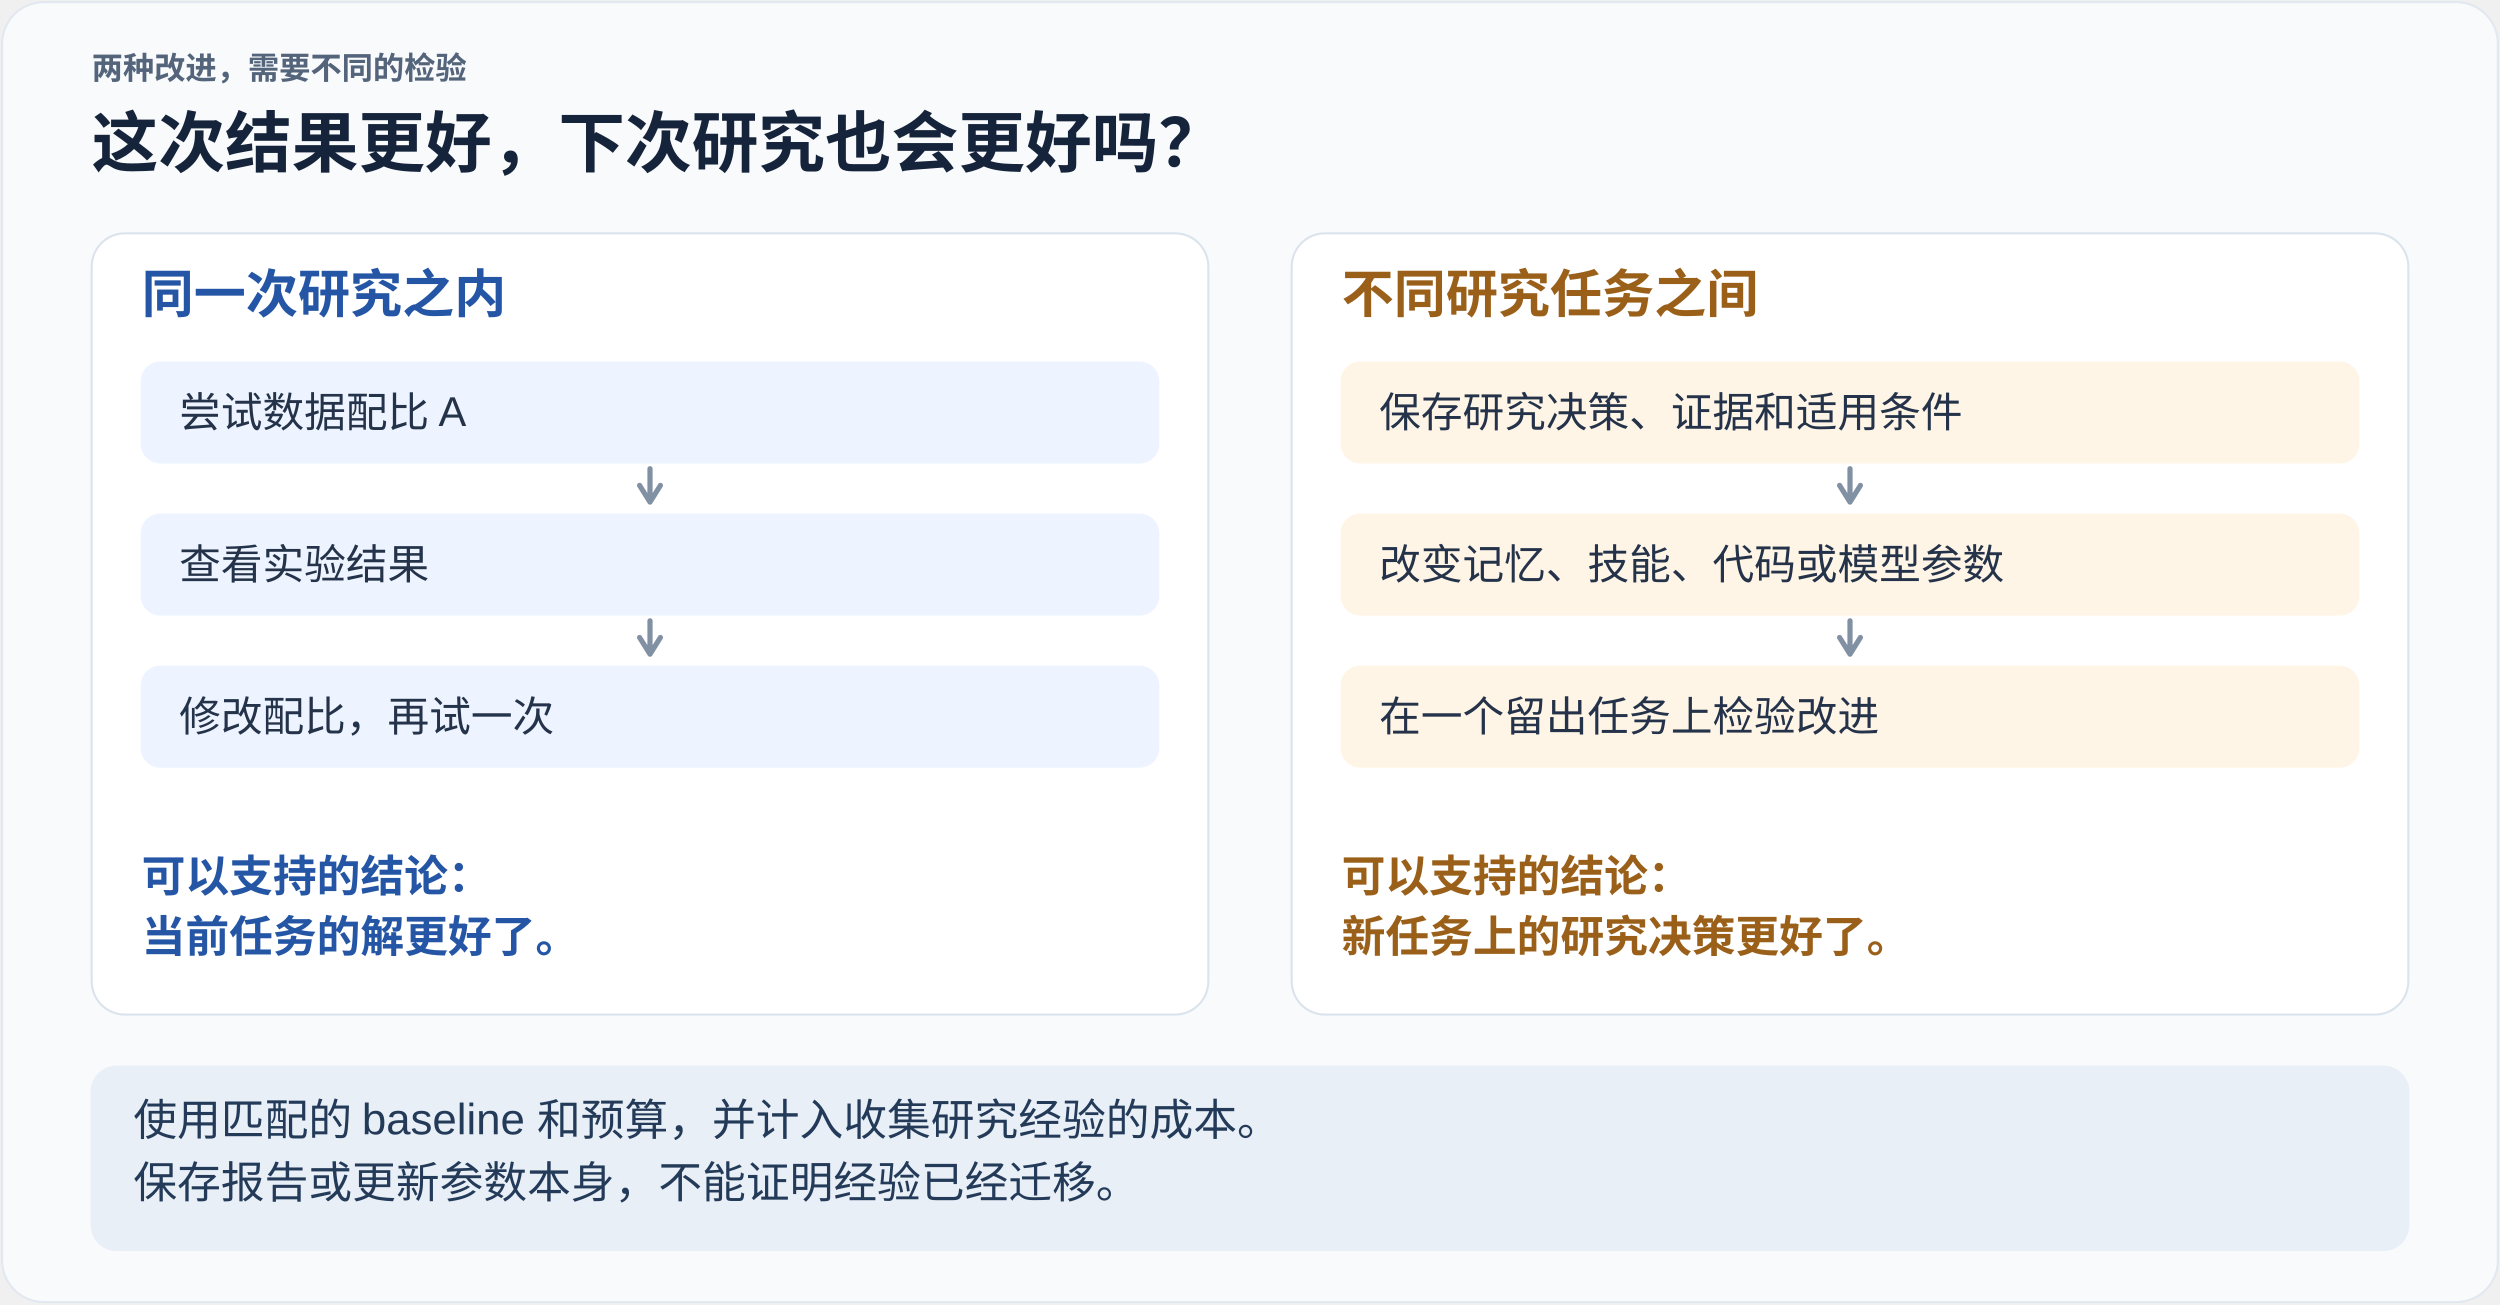
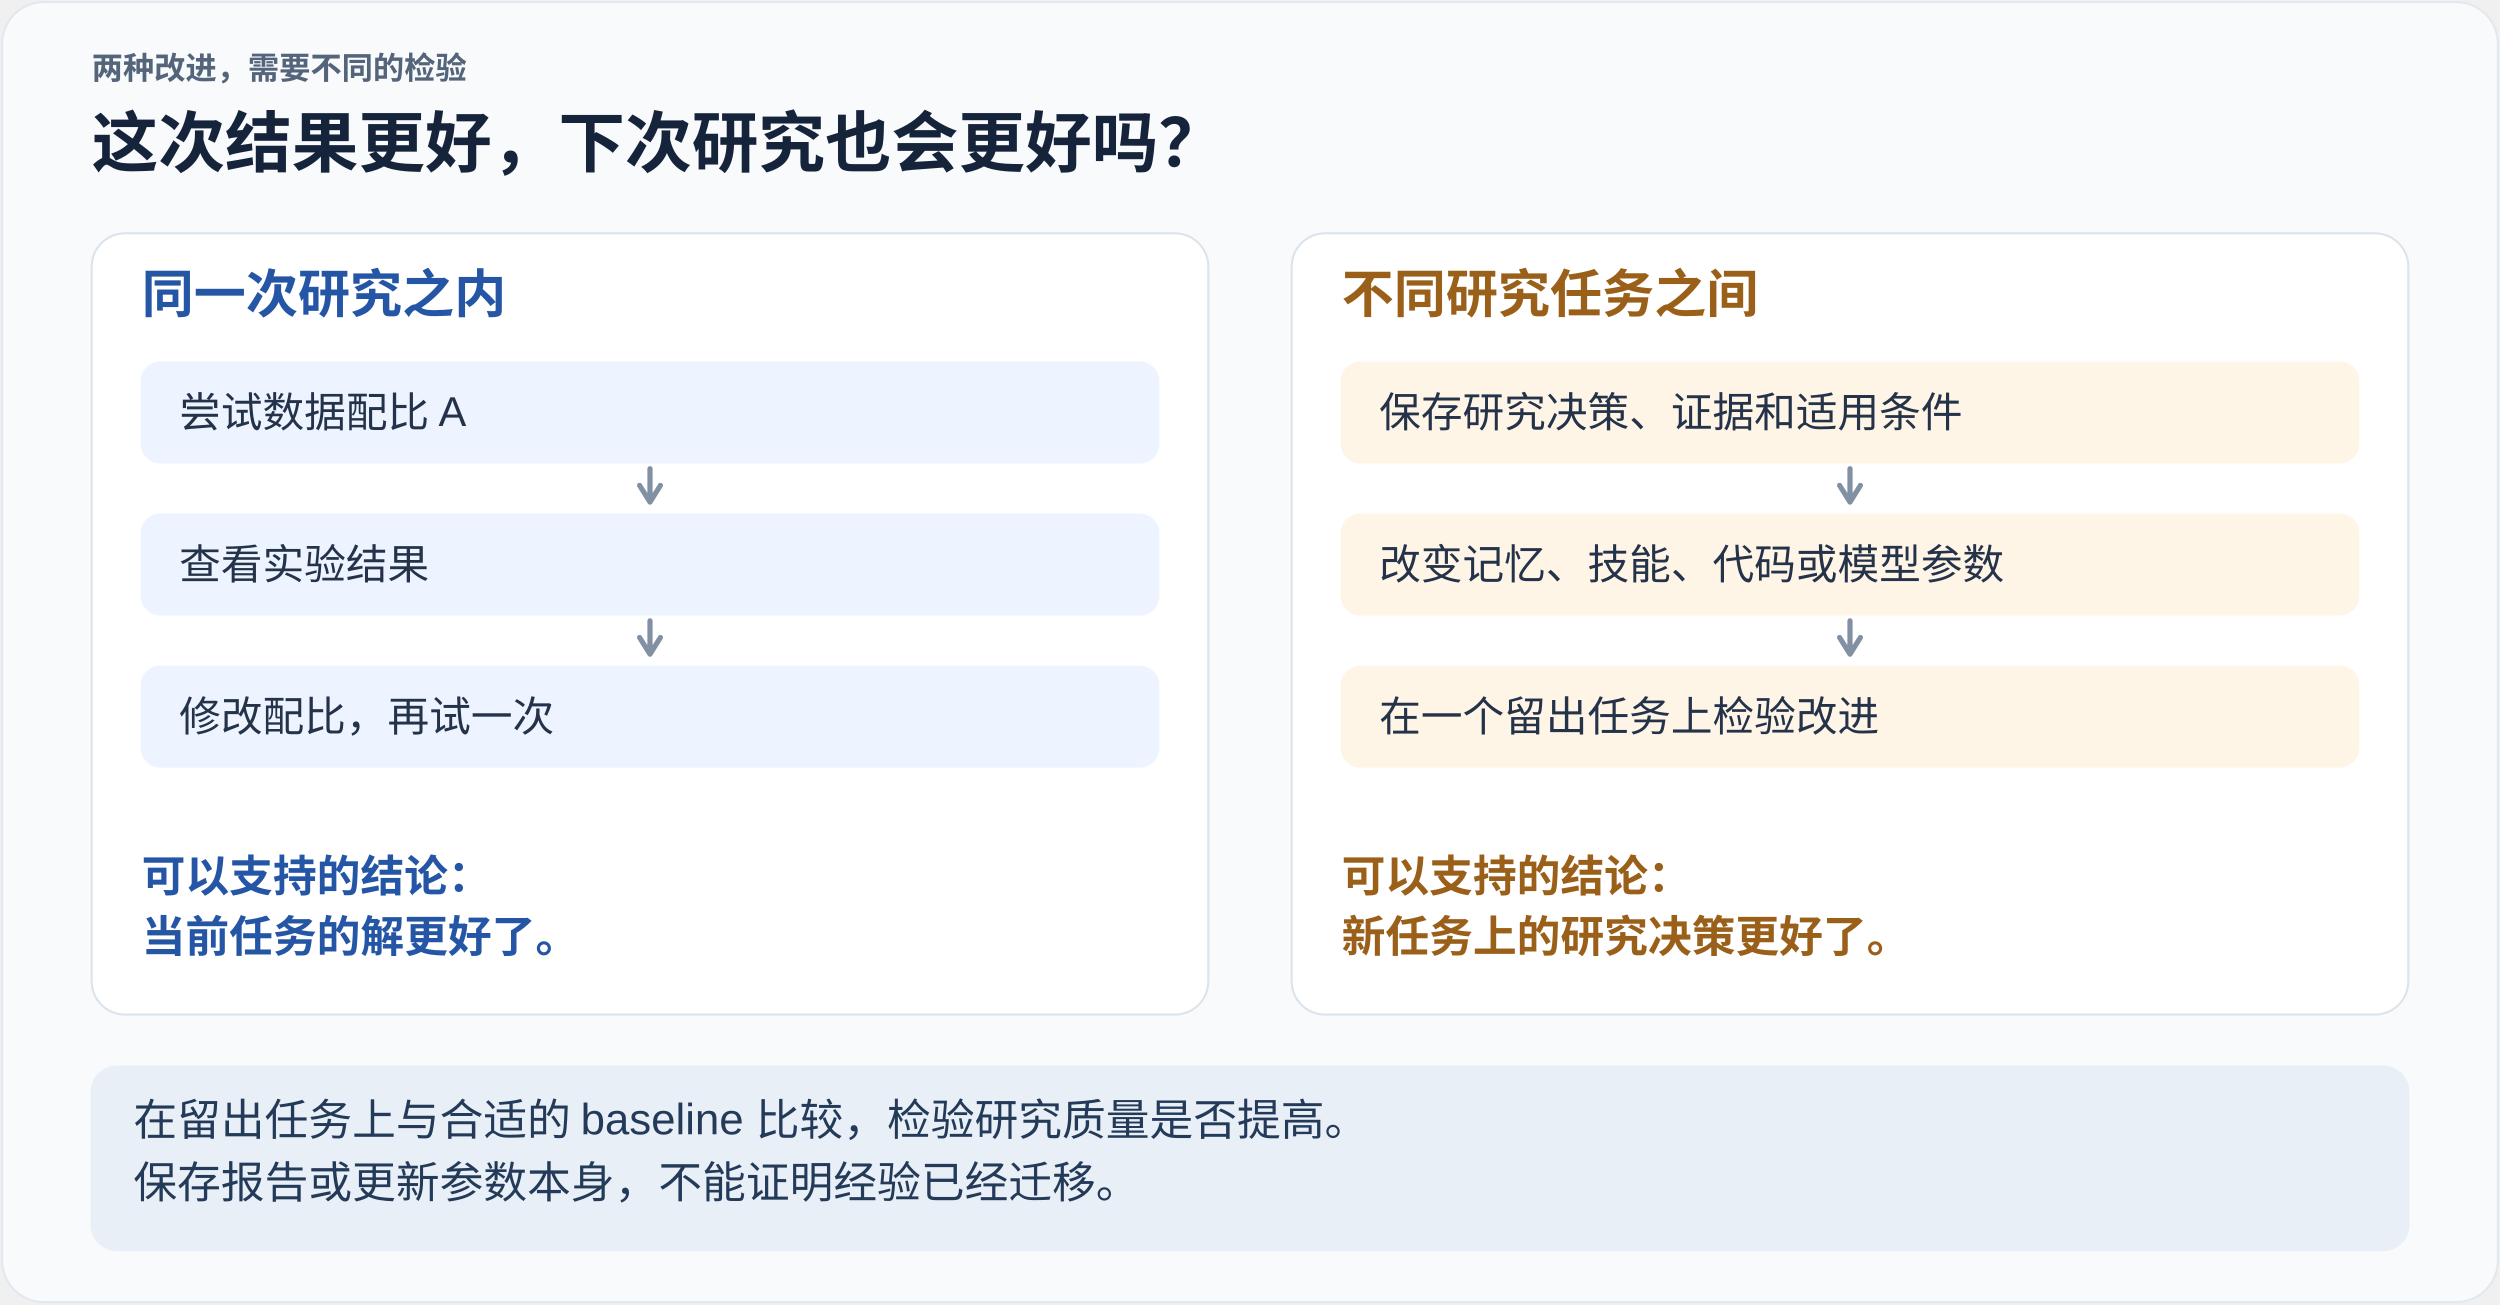
<svg xmlns="http://www.w3.org/2000/svg" width="1200" height="626" viewBox="0 0 1200 626" role="img" aria-labelledby="title desc">
  <g font-family="Arial, 'Noto Sans CJK SC', 'Microsoft YaHei', sans-serif">
    <rect x="1" y="1" width="1198" height="624" rx="20" fill="#f8fafc" stroke="#e2e8f0" />
    <text x="44" y="38" font-size="15" fill="#53647b" font-weight="700">两种改进，需要不同的检验</text>
    <text x="44" y="80" font-size="32" fill="#15243b" font-weight="700">这次结果更好，下次研究也会更好吗？</text>
    <rect x="44" y="112" width="536" height="375" rx="16" fill="#ffffff" stroke="#dbe3ed" />
    <text x="68" y="150" font-size="25" fill="#2456a5" font-weight="700">同一次研究之内</text>
    <rect x="68" y="174" width="488" height="48" rx="9" fill="#edf4ff" stroke="#edf4ff" />
    <text x="86" y="205" font-size="20" fill="#24334a" font-weight="400">尝试数据配比 A</text>
    <path d="M312 225V241 M307 233L312 241L317 233" fill="none" stroke="#8290a4" stroke-width="2.5" stroke-linecap="round" stroke-linejoin="round" />
    <rect x="68" y="247" width="488" height="48" rx="9" fill="#edf4ff" stroke="#edf4ff" />
    <text x="86" y="278" font-size="20" fill="#24334a" font-weight="400">查看实验结果</text>
    <path d="M312 298V314 M307 306L312 314L317 306" fill="none" stroke="#8290a4" stroke-width="2.5" stroke-linecap="round" stroke-linejoin="round" />
    <rect x="68" y="320" width="488" height="48" rx="9" fill="#edf4ff" stroke="#edf4ff" />
    <text x="86" y="351" font-size="20" fill="#24334a" font-weight="400">修改配比，再试一次</text>
    <text x="68" y="428" font-size="21" fill="#2456a5" font-weight="600">可以支持的结论：</text>
    <text x="68" y="457" font-size="21" fill="#2456a5" font-weight="600">当前任务的解更好了。</text>
    <rect x="620" y="112" width="536" height="375" rx="16" fill="#ffffff" stroke="#dbe3ed" />
    <text x="644" y="150" font-size="25" fill="#9a601a" font-weight="700">不同研究任务之间</text>
    <rect x="644" y="174" width="488" height="48" rx="9" fill="#fff5e6" stroke="#fff5e6" />
    <text x="662" y="205" font-size="20" fill="#24334a" font-weight="400">保存研究决策、证据和适用条件</text>
    <path d="M888 225V241 M883 233L888 241L893 233" fill="none" stroke="#8290a4" stroke-width="2.5" stroke-linecap="round" stroke-linejoin="round" />
    <rect x="644" y="247" width="488" height="48" rx="9" fill="#fff5e6" stroke="#fff5e6" />
    <text x="662" y="278" font-size="20" fill="#24334a" font-weight="400">改变记忆、技能、代码或模型参数</text>
    <path d="M888 298V314 M883 306L888 314L893 306" fill="none" stroke="#8290a4" stroke-width="2.5" stroke-linecap="round" stroke-linejoin="round" />
    <rect x="644" y="320" width="488" height="48" rx="9" fill="#fff5e6" stroke="#fff5e6" />
    <text x="662" y="351" font-size="20" fill="#24334a" font-weight="400">在一个留出任务上检验改进</text>
    <text x="644" y="428" font-size="21" fill="#9a601a" font-weight="600">可以支持的结论：</text>
    <text x="644" y="457" font-size="21" fill="#9a601a" font-weight="600">新任务上的研究决策更好了。</text>
    <rect x="44" y="512" width="1112" height="88" rx="12" fill="#e9eff7" stroke="#e9eff7" />
-     <text x="64" y="545" font-size="21" fill="#233b59" font-weight="400">使用匹配的 baseline 和预算，并计入收集研究经验的成本。</text>
+     <text x="64" y="545" font-size="21" fill="#233b59" font-weight="400">在留出任务上与合适的 baseline 比较，检验研究质量是否提高。</text>
    <text x="64" y="575" font-size="21" fill="#233b59" font-weight="400">保存报告或更新参数本身，不能证明经验已经迁移。</text>
  </g>
</svg>
